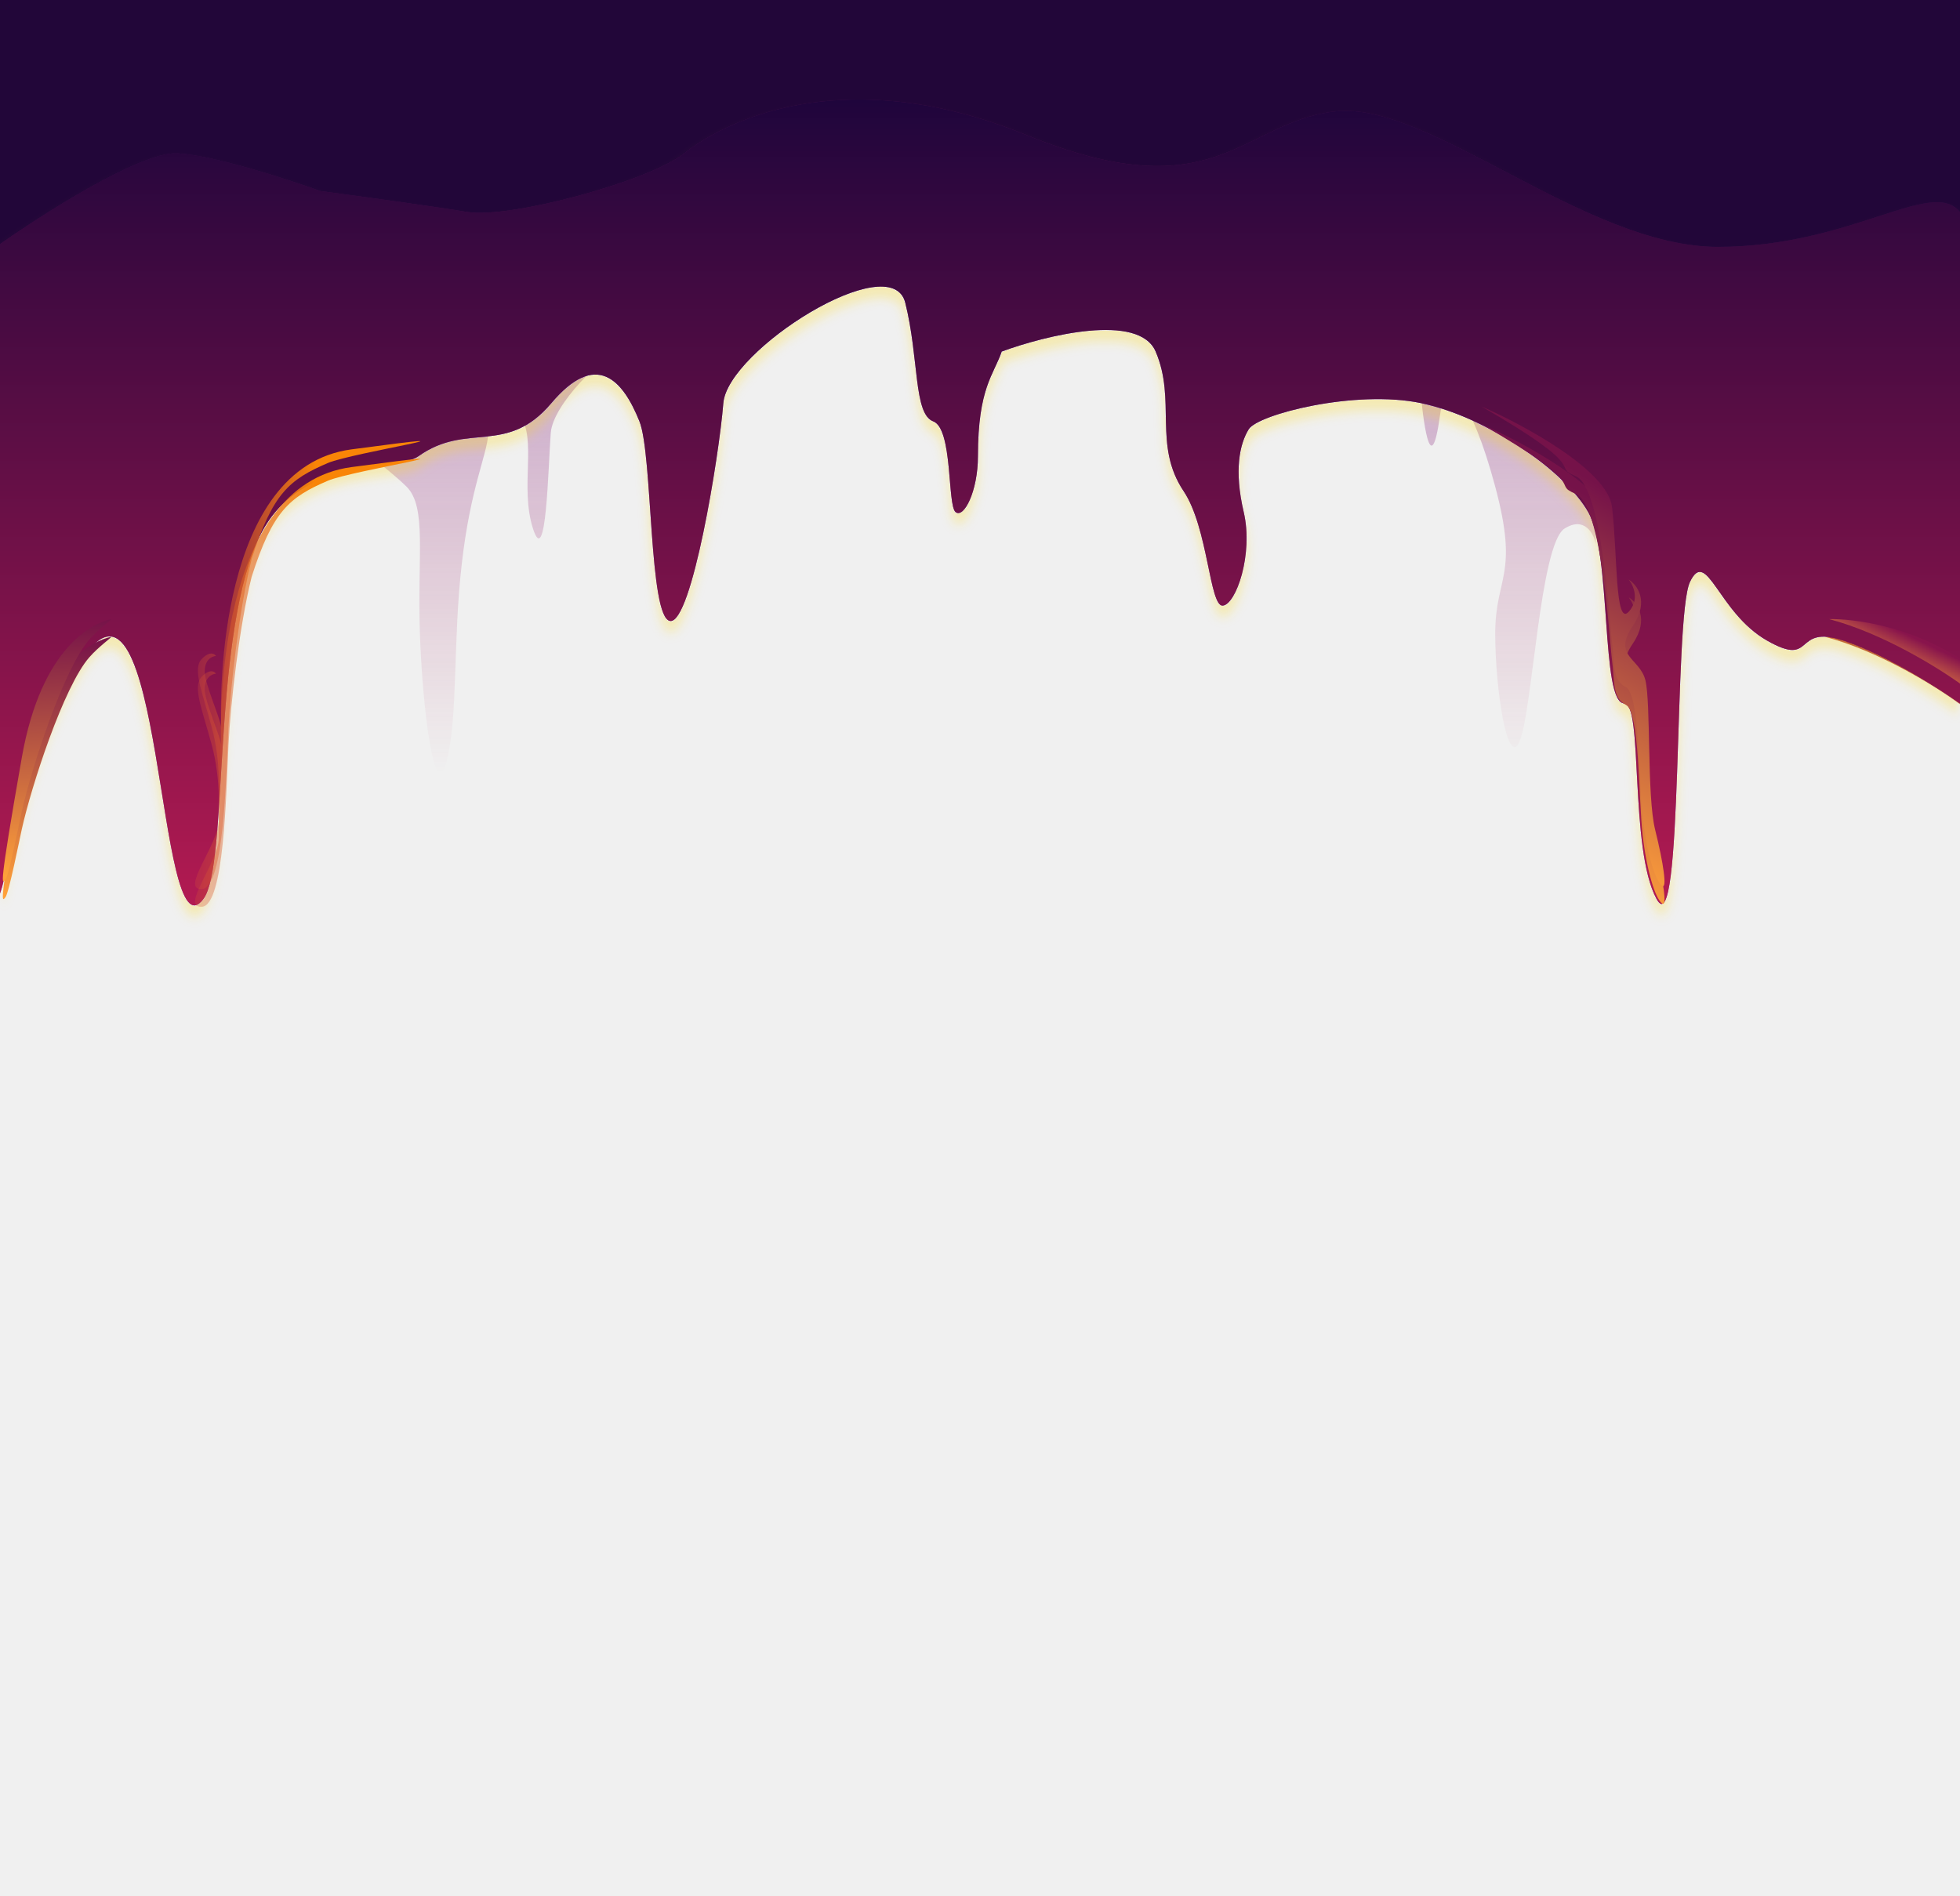
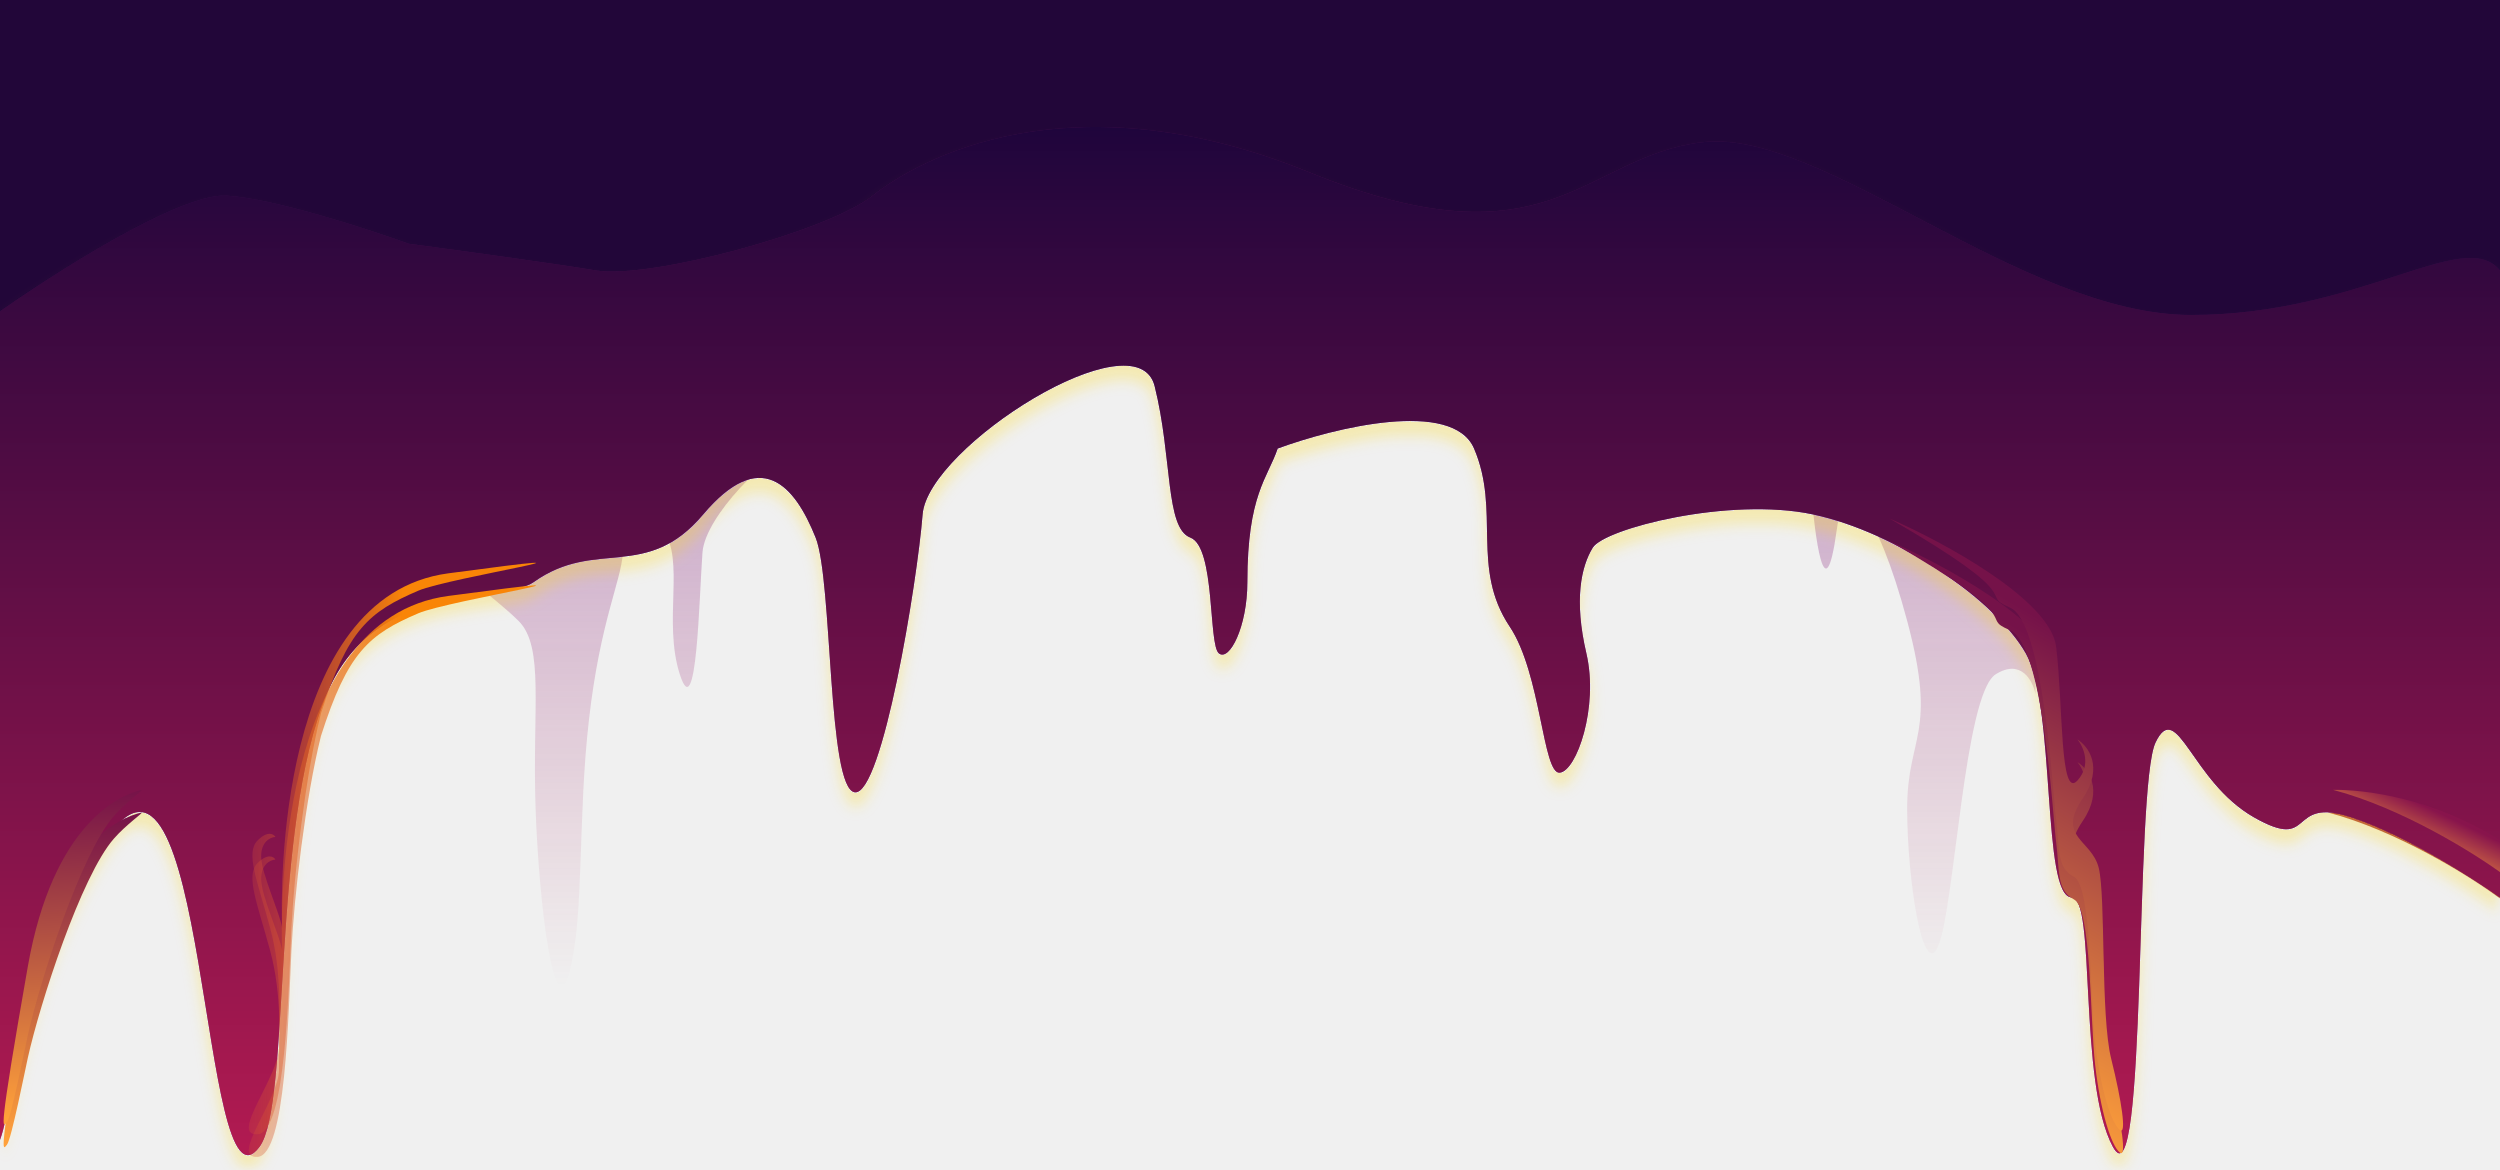
- <svg xmlns="http://www.w3.org/2000/svg" width="1437" height="1390" viewBox="0 0 1437 1390" fill="none">
-   <g clip-path="url(#clip0_26_1044)">
-     <rect x="-3" width="1440" height="188" fill="#220639" />
-     <path d="M1436.92 497.881C1396.2 471.047 1354.77 466.776 1338 467C1377.27 477.287 1419.12 503.213 1436.89 516.383L1436.92 497.881Z" fill="url(#paint0_linear_26_1044)" />
-     <path d="M1147.16 387.561C1161.78 378.45 1168.48 391.357 1170 398.949V258.78H1029.68L1041.43 286.814C1042.95 302.875 1048.61 356.899 1055.79 304.335C1060.27 271.523 1078.63 291.194 1096.25 356.899C1113.87 422.603 1096.25 422.603 1096.25 464.654C1096.25 506.704 1105.45 563.063 1113.87 544.223C1123.66 522.321 1128.88 398.949 1147.16 387.561Z" fill="url(#paint1_linear_26_1044)" fill-opacity="0.33" />
-     <path d="M403.794 317.476C405.361 296.451 442.3 260.24 454.048 258.78H362.678L260.865 256C260.212 261.84 259.299 306.963 260.865 317.476C262.823 330.617 283.055 342.006 298.066 356.899C313.077 371.792 305.897 407.71 307.855 464.654C309.813 521.597 318.95 591.682 327.435 558.392C335.919 525.101 332.003 470.634 338.53 413.69C345.056 356.746 356.804 334.997 358.109 317.476C359.414 299.955 367.899 286.814 380.952 304.335C394.005 321.856 380.952 356.899 390.741 387.561C400.531 418.223 401.836 343.758 403.794 317.476Z" fill="url(#paint2_linear_26_1044)" fill-opacity="0.33" />
-     <g filter="url(#filter0_d_26_1044)">
-       <path d="M130.333 112.447C103.256 110.809 30.162 157.497 -3 181.045V659.181C5.547 659.181 9.484 565.442 58.714 485.991C120.253 386.678 114.363 706.551 149.229 659.181C167.621 634.193 155.155 475.2 188.314 397.859C216.35 332.468 290.298 346.348 306.744 334.622C342.641 309.026 371.359 334.622 404.18 295.716C437 256.81 456.487 278.31 468.795 309.026C478.641 333.598 475.547 453.574 491.359 455.436C507.171 457.297 527.256 334.622 530.333 295.716C533.41 256.81 653.41 181.045 663.667 221.999C673.923 262.953 669.686 303.578 684.18 309.026C698.673 314.473 694.465 370.714 700.59 375.576C706.714 380.438 717 360.218 717 334.622C717 284.453 728.624 274.897 734.436 257.833C766.915 245.889 834.949 229.166 847.256 257.833C862.641 293.668 845.205 326.431 867.769 360.218C885.821 387.247 886.714 444.999 896.487 444.173C906.26 443.347 919.051 406.291 911.872 375.576C904.692 344.86 908.827 325.8 915.514 314.851C922.202 303.902 993.923 285.477 1042.13 295.716C1090.33 305.954 1146.99 344.86 1164.43 375.576C1181.86 406.291 1173.41 515.843 1190.85 515.843C1204.8 515.843 1194.5 622.288 1214.44 659.181C1234.37 696.073 1226.74 452.364 1239.05 426.768C1251.36 401.172 1259.56 449.293 1295.46 469.769C1331.36 490.246 1313.92 457.483 1351.87 469.769C1382.23 479.598 1421.27 504.58 1437 515.843V155.449C1416.49 129.853 1357 181.045 1259.56 181.045C1162.13 181.045 1047.26 73.541 978.539 81.732C909.821 89.923 891.359 155.449 752.898 99.137C614.436 42.826 527.256 91.97 501.615 112.447C475.974 132.924 373.41 160.568 342.641 155.449C318.026 151.353 260.59 143.504 234.949 140.091C211.359 131.559 157.41 114.085 130.333 112.447Z" fill="url(#paint3_linear_26_1044)" fill-opacity="0.5" />
-       <path d="M130.333 112.447C103.256 110.809 30.162 157.497 -3 181.045V659.181C5.547 659.181 9.484 565.442 58.714 485.991C120.253 386.678 114.363 706.551 149.229 659.181C167.621 634.193 155.155 475.2 188.314 397.859C216.35 332.468 290.298 346.348 306.744 334.622C342.641 309.026 371.359 334.622 404.18 295.716C437 256.81 456.487 278.31 468.795 309.026C478.641 333.598 475.547 453.574 491.359 455.436C507.171 457.297 527.256 334.622 530.333 295.716C533.41 256.81 653.41 181.045 663.667 221.999C673.923 262.953 669.686 303.578 684.18 309.026C698.673 314.473 694.465 370.714 700.59 375.576C706.714 380.438 717 360.218 717 334.622C717 284.453 728.624 274.897 734.436 257.833C766.915 245.889 834.949 229.166 847.256 257.833C862.641 293.668 845.205 326.431 867.769 360.218C885.821 387.247 886.714 444.999 896.487 444.173C906.26 443.347 919.051 406.291 911.872 375.576C904.692 344.86 908.827 325.8 915.514 314.851C922.202 303.902 993.923 285.477 1042.13 295.716C1090.33 305.954 1146.99 344.86 1164.43 375.576C1181.86 406.291 1173.41 515.843 1190.85 515.843C1204.8 515.843 1194.5 622.288 1214.44 659.181C1234.37 696.073 1226.74 452.364 1239.05 426.768C1251.36 401.172 1259.56 449.293 1295.46 469.769C1331.36 490.246 1313.92 457.483 1351.87 469.769C1382.23 479.598 1421.27 504.58 1437 515.843V155.449C1416.49 129.853 1357 181.045 1259.56 181.045C1162.13 181.045 1047.26 73.541 978.539 81.732C909.821 89.923 891.359 155.449 752.898 99.137C614.436 42.826 527.256 91.97 501.615 112.447C475.974 132.924 373.41 160.568 342.641 155.449C318.026 151.353 260.59 143.504 234.949 140.091C211.359 131.559 157.41 114.085 130.333 112.447Z" fill="url(#paint4_linear_26_1044)" />
-     </g>
-     <path d="M184.5 423.001C175.5 459 169 516 167.516 546.244C165.761 582.026 164.444 663.954 148.058 664.978C131.671 666.001 160.347 632.224 160.347 614.823C160.347 597.423 162.396 572.857 155.227 546.244C148.058 519.632 140.888 503.255 148.058 496.09C153.793 490.358 157.275 492.337 158.299 494.043C154.885 494.384 150.106 497.113 150.106 505.302C150.106 514.772 160.626 537.139 162.2 546.333C161.16 524.44 159.586 355.68 257.642 342.555C372.347 327.201 258.193 344.943 240.5 352.501C212 364.675 199.862 374.893 184.5 423.001Z" fill="url(#paint5_linear_26_1044)" />
-     <path d="M1181.88 384.779C1178.61 357.727 1116.6 324.321 1086 311C1169.64 359.162 1135.98 354.038 1155.36 362.236C1174.74 370.433 1179.84 468.806 1181.88 484.177C1183.92 499.548 1181.88 511.844 1192.08 516.968C1202.27 522.091 1201.25 585.624 1204.31 612.266C1207.37 638.909 1213.5 658.5 1218.5 662.5C1222.49 665.695 1219.61 646.082 1213.49 621.489C1207.37 596.896 1210.43 528.24 1206.35 511.844C1202.27 495.449 1181.88 494.424 1197.18 471.88C1209.41 453.845 1200.24 441.822 1194.12 438.065C1197.52 442.164 1202.27 452.616 1194.12 461.633C1183.92 472.905 1185.96 418.595 1181.88 384.779Z" fill="url(#paint6_linear_26_1044)" />
-     <path d="M16 568.5C30.469 486.231 69.166 469.667 81.5 467C82 467.5 72.555 473.955 65.5 482C46.644 503.5 23 576.5 16 608C14.42 615.107 6.5 655 4 658C1.5 661 -1.5 668 16 568.5Z" fill="url(#paint7_linear_26_1044)" />
-     <path d="M184.5 410.001C175.5 446 169 503 167.516 533.244C165.761 569.026 164.444 650.954 148.058 651.978C131.671 653.001 160.347 619.224 160.347 601.823C160.347 584.423 162.396 559.857 155.227 533.244C148.058 506.632 140.888 490.255 148.058 483.09C153.793 477.358 157.275 479.337 158.299 481.043C154.885 481.384 150.106 484.113 150.106 492.302C150.106 501.772 160.626 524.139 162.2 533.333C161.16 511.44 159.586 342.68 257.642 329.555C372.347 314.201 258.193 331.943 240.5 339.501C212 351.675 199.862 361.893 184.5 410.001Z" fill="url(#paint8_linear_26_1044)" />
-     <path d="M1181.88 371.779C1178.61 344.727 1116.6 311.321 1086 298C1169.64 346.162 1135.98 341.038 1155.36 349.236C1174.74 357.433 1179.84 455.806 1181.88 471.177C1183.92 486.548 1181.88 498.844 1192.08 503.968C1202.27 509.091 1201.25 572.624 1204.31 599.266C1207.37 625.909 1213.5 645.5 1218.5 649.5C1222.49 652.695 1219.61 633.082 1213.49 608.489C1207.37 583.896 1210.43 515.24 1206.35 498.844C1202.27 482.449 1181.88 481.424 1197.18 458.88C1209.41 440.845 1200.24 428.822 1194.12 425.065C1197.52 429.164 1202.27 439.616 1194.12 448.633C1183.92 459.905 1185.96 405.595 1181.88 371.779Z" fill="url(#paint9_linear_26_1044)" />
-     <path d="M1439.92 484.881C1399.2 458.047 1357.77 453.776 1341 454C1380.27 464.287 1422.12 490.213 1439.89 503.383L1439.92 484.881Z" fill="url(#paint10_linear_26_1044)" />
-     <path d="M16.001 555.5C30.47 473.231 69.167 456.667 81.501 454C82.001 454.5 72.556 460.955 65.501 469C46.645 490.5 23.001 563.5 16.001 595C14.421 602.107 6.501 642 4.001 645C1.501 648 -1.499 655 16.001 555.5Z" fill="url(#paint11_linear_26_1044)" />
+ <svg xmlns="http://www.w3.org/2000/svg" width="1437" height="672" viewBox="0 0 1437 672" fill="none">
+   <rect x="-3" width="1440" height="188" fill="#220639" />
+   <path d="M1436.92 497.881C1396.2 471.047 1354.77 466.776 1338 467C1377.27 477.287 1419.12 503.213 1436.89 516.383L1436.92 497.881Z" fill="url(#paint0_linear_36_2312)" />
+   <path d="M1147.16 387.561C1161.78 378.45 1168.48 391.357 1170 398.949V258.78H1029.68L1041.43 286.814C1042.95 302.875 1048.61 356.899 1055.79 304.335C1060.27 271.523 1078.63 291.194 1096.25 356.899C1113.87 422.603 1096.25 422.603 1096.25 464.654C1096.25 506.704 1105.45 563.063 1113.87 544.223C1123.66 522.321 1128.88 398.949 1147.16 387.561Z" fill="url(#paint1_linear_36_2312)" fill-opacity="0.33" />
+   <path d="M403.794 317.476C405.361 296.451 442.3 260.24 454.048 258.78H362.678L260.865 256C260.212 261.84 259.299 306.963 260.865 317.476C262.823 330.617 283.055 342.006 298.066 356.899C313.077 371.792 305.897 407.71 307.855 464.654C309.813 521.597 318.95 591.682 327.435 558.392C335.919 525.101 332.003 470.634 338.53 413.69C345.056 356.746 356.804 334.997 358.109 317.476C359.414 299.955 367.899 286.814 380.952 304.335C394.005 321.856 380.952 356.899 390.741 387.561C400.531 418.223 401.836 343.758 403.794 317.476Z" fill="url(#paint2_linear_36_2312)" fill-opacity="0.33" />
+   <g filter="url(#filter0_d_36_2312)">
+     <path d="M130.333 112.447C103.256 110.809 30.162 157.497 -3 181.045V659.181C5.547 659.181 9.484 565.442 58.714 485.991C120.253 386.678 114.363 706.551 149.229 659.181C167.621 634.193 155.155 475.2 188.314 397.859C216.35 332.468 290.298 346.348 306.744 334.622C342.641 309.026 371.359 334.622 404.18 295.716C437 256.81 456.487 278.31 468.795 309.026C478.641 333.598 475.547 453.574 491.359 455.436C507.171 457.297 527.256 334.622 530.333 295.716C533.41 256.81 653.41 181.045 663.667 221.999C673.923 262.953 669.686 303.578 684.18 309.026C698.673 314.473 694.465 370.714 700.59 375.576C706.714 380.438 717 360.218 717 334.622C717 284.453 728.624 274.897 734.436 257.833C766.915 245.889 834.949 229.166 847.256 257.833C862.641 293.668 845.205 326.431 867.769 360.218C885.821 387.247 886.714 444.999 896.487 444.173C906.26 443.347 919.051 406.291 911.872 375.576C904.692 344.86 908.827 325.8 915.514 314.851C922.202 303.902 993.923 285.477 1042.13 295.716C1090.33 305.954 1146.99 344.86 1164.43 375.576C1181.86 406.291 1173.41 515.843 1190.85 515.843C1204.8 515.843 1194.5 622.288 1214.44 659.181C1234.37 696.073 1226.74 452.364 1239.05 426.768C1251.36 401.172 1259.56 449.293 1295.46 469.769C1331.36 490.246 1313.92 457.483 1351.87 469.769C1382.23 479.598 1421.27 504.58 1437 515.843V155.449C1416.49 129.853 1357 181.045 1259.56 181.045C1162.13 181.045 1047.26 73.541 978.539 81.732C909.821 89.923 891.359 155.449 752.898 99.137C614.436 42.826 527.256 91.97 501.615 112.447C475.974 132.924 373.41 160.568 342.641 155.449C318.026 151.353 260.59 143.504 234.949 140.091C211.359 131.559 157.41 114.085 130.333 112.447Z" fill="url(#paint3_linear_36_2312)" fill-opacity="0.5" />
+     <path d="M130.333 112.447C103.256 110.809 30.162 157.497 -3 181.045V659.181C5.547 659.181 9.484 565.442 58.714 485.991C120.253 386.678 114.363 706.551 149.229 659.181C167.621 634.193 155.155 475.2 188.314 397.859C216.35 332.468 290.298 346.348 306.744 334.622C342.641 309.026 371.359 334.622 404.18 295.716C437 256.81 456.487 278.31 468.795 309.026C478.641 333.598 475.547 453.574 491.359 455.436C507.171 457.297 527.256 334.622 530.333 295.716C533.41 256.81 653.41 181.045 663.667 221.999C673.923 262.953 669.686 303.578 684.18 309.026C698.673 314.473 694.465 370.714 700.59 375.576C706.714 380.438 717 360.218 717 334.622C717 284.453 728.624 274.897 734.436 257.833C766.915 245.889 834.949 229.166 847.256 257.833C862.641 293.668 845.205 326.431 867.769 360.218C885.821 387.247 886.714 444.999 896.487 444.173C906.26 443.347 919.051 406.291 911.872 375.576C904.692 344.86 908.827 325.8 915.514 314.851C922.202 303.902 993.923 285.477 1042.13 295.716C1090.33 305.954 1146.99 344.86 1164.43 375.576C1181.86 406.291 1173.41 515.843 1190.85 515.843C1204.8 515.843 1194.5 622.288 1214.44 659.181C1234.37 696.073 1226.74 452.364 1239.05 426.768C1251.36 401.172 1259.56 449.293 1295.46 469.769C1331.36 490.246 1313.92 457.483 1351.87 469.769C1382.23 479.598 1421.27 504.58 1437 515.843V155.449C1416.49 129.853 1357 181.045 1259.56 181.045C1162.13 181.045 1047.26 73.541 978.539 81.732C909.821 89.923 891.359 155.449 752.898 99.137C614.436 42.826 527.256 91.97 501.615 112.447C475.974 132.924 373.41 160.568 342.641 155.449C318.026 151.353 260.59 143.504 234.949 140.091C211.359 131.559 157.41 114.085 130.333 112.447Z" fill="url(#paint4_linear_36_2312)" />
  </g>
+   <path d="M184.5 423.001C175.5 459 169 516 167.516 546.244C165.761 582.026 164.444 663.954 148.058 664.978C131.671 666.001 160.347 632.224 160.347 614.823C160.347 597.423 162.396 572.857 155.227 546.244C148.058 519.632 140.888 503.255 148.058 496.09C153.793 490.358 157.275 492.337 158.299 494.043C154.885 494.384 150.106 497.113 150.106 505.302C150.106 514.772 160.626 537.139 162.2 546.333C161.16 524.44 159.586 355.68 257.642 342.555C372.347 327.201 258.193 344.943 240.5 352.501C212 364.675 199.862 374.893 184.5 423.001Z" fill="url(#paint5_linear_36_2312)" />
+   <path d="M1181.88 384.779C1178.61 357.727 1116.6 324.321 1086 311C1169.64 359.162 1135.98 354.038 1155.36 362.236C1174.74 370.433 1179.84 468.806 1181.88 484.177C1183.92 499.548 1181.88 511.844 1192.08 516.968C1202.27 522.091 1201.25 585.624 1204.31 612.266C1207.37 638.909 1213.5 658.5 1218.5 662.5C1222.49 665.695 1219.61 646.082 1213.49 621.489C1207.37 596.896 1210.43 528.24 1206.35 511.844C1202.27 495.449 1181.88 494.424 1197.18 471.88C1209.41 453.845 1200.24 441.822 1194.12 438.065C1197.52 442.164 1202.27 452.616 1194.12 461.633C1183.92 472.905 1185.96 418.595 1181.88 384.779Z" fill="url(#paint6_linear_36_2312)" />
+   <path d="M16 568.5C30.469 486.231 69.166 469.667 81.5 467C82 467.5 72.555 473.955 65.5 482C46.644 503.5 23 576.5 16 608C14.42 615.107 6.5 655 4 658C1.5 661 -1.5 668 16 568.5Z" fill="url(#paint7_linear_36_2312)" />
+   <path d="M184.5 410.001C175.5 446 169 503 167.516 533.244C165.761 569.026 164.444 650.954 148.058 651.978C131.671 653.001 160.347 619.224 160.347 601.823C160.347 584.423 162.396 559.857 155.227 533.244C148.058 506.632 140.888 490.255 148.058 483.09C153.793 477.358 157.275 479.337 158.299 481.043C154.885 481.384 150.106 484.113 150.106 492.302C150.106 501.772 160.626 524.139 162.2 533.333C161.16 511.44 159.586 342.68 257.642 329.555C372.347 314.201 258.193 331.943 240.5 339.501C212 351.675 199.862 361.893 184.5 410.001Z" fill="url(#paint8_linear_36_2312)" />
+   <path d="M1181.88 371.779C1178.61 344.727 1116.6 311.321 1086 298C1169.64 346.162 1135.98 341.038 1155.36 349.236C1174.74 357.433 1179.84 455.806 1181.88 471.177C1183.92 486.548 1181.88 498.844 1192.08 503.968C1202.27 509.091 1201.25 572.624 1204.31 599.266C1207.37 625.909 1213.5 645.5 1218.5 649.5C1222.49 652.695 1219.61 633.082 1213.49 608.489C1207.37 583.896 1210.43 515.24 1206.35 498.844C1202.27 482.449 1181.88 481.424 1197.18 458.88C1209.41 440.845 1200.24 428.822 1194.12 425.065C1197.52 429.164 1202.27 439.616 1194.12 448.633C1183.92 459.905 1185.96 405.595 1181.88 371.779Z" fill="url(#paint9_linear_36_2312)" />
+   <path d="M1439.92 484.881C1399.2 458.047 1357.77 453.776 1341 454C1380.27 464.287 1422.12 490.213 1439.89 503.383L1439.92 484.881Z" fill="url(#paint10_linear_36_2312)" />
+   <path d="M16.001 555.5C30.47 473.231 69.167 456.667 81.501 454C82.001 454.5 72.556 460.955 65.501 469C46.645 490.5 23.001 563.5 16.001 595C14.421 602.107 6.501 642 4.001 645C1.501 648 -1.499 655 16.001 555.5Z" fill="url(#paint11_linear_36_2312)" />
  <defs>
-     <filter id="filter0_d_26_1044" x="-11" y="73" width="1456" height="607" filterUnits="userSpaceOnUse" color-interpolation-filters="sRGB">
+     <filter id="filter0_d_36_2312" x="-11" y="73" width="1456" height="607" filterUnits="userSpaceOnUse" color-interpolation-filters="sRGB">
      <feFlood flood-opacity="0" result="BackgroundImageFix" />
      <feColorMatrix in="SourceAlpha" type="matrix" values="0 0 0 0 0 0 0 0 0 0 0 0 0 0 0 0 0 0 127 0" result="hardAlpha" />
      <feOffset dy="8" />
      <feGaussianBlur stdDeviation="4" />
      <feComposite in2="hardAlpha" operator="out" />
      <feColorMatrix type="matrix" values="0 0 0 0 1 0 0 0 0 0.847 0 0 0 0 0.042 0 0 0 0.27 0" />
-       <feBlend mode="normal" in2="BackgroundImageFix" result="effect1_dropShadow_26_1044" />
-       <feBlend mode="normal" in="SourceGraphic" in2="effect1_dropShadow_26_1044" result="shape" />
+       <feBlend mode="normal" in2="BackgroundImageFix" result="effect1_dropShadow_36_2312" />
+       <feBlend mode="normal" in="SourceGraphic" in2="effect1_dropShadow_36_2312" result="shape" />
    </filter>
-     <linearGradient id="paint0_linear_26_1044" x1="1362.2" y1="500.975" x2="1377.12" y2="469.766" gradientUnits="userSpaceOnUse">
+     <linearGradient id="paint0_linear_36_2312" x1="1362.2" y1="500.975" x2="1377.12" y2="469.766" gradientUnits="userSpaceOnUse">
      <stop stop-color="#FFA13A" />
      <stop offset="1" stop-color="#88144C" />
    </linearGradient>
-     <linearGradient id="paint1_linear_26_1044" x1="715" y1="567" x2="715" y2="67.146" gradientUnits="userSpaceOnUse">
+     <linearGradient id="paint1_linear_36_2312" x1="715" y1="567" x2="715" y2="67.146" gradientUnits="userSpaceOnUse">
      <stop stop-color="#B11A51" stop-opacity="0" />
      <stop offset="0.555" stop-color="#872E87" />
    </linearGradient>
-     <linearGradient id="paint2_linear_26_1044" x1="715" y1="567" x2="715" y2="67.146" gradientUnits="userSpaceOnUse">
+     <linearGradient id="paint2_linear_36_2312" x1="715" y1="567" x2="715" y2="67.146" gradientUnits="userSpaceOnUse">
      <stop stop-color="#B11A51" stop-opacity="0" />
      <stop offset="0.555" stop-color="#872E87" />
    </linearGradient>
-     <linearGradient id="paint3_linear_26_1044" x1="-206.657" y1="578.222" x2="1572.76" y2="627.776" gradientUnits="userSpaceOnUse">
+     <linearGradient id="paint3_linear_36_2312" x1="-206.657" y1="578.222" x2="1572.76" y2="627.776" gradientUnits="userSpaceOnUse">
      <stop stop-color="#AD1F63" />
      <stop offset="0" stop-color="#301052" />
      <stop offset="0.521" stop-color="#78195D" />
      <stop offset="0.992" stop-color="#301052" />
    </linearGradient>
-     <linearGradient id="paint4_linear_26_1044" x1="717" y1="73" x2="717" y2="659.181" gradientUnits="userSpaceOnUse">
+     <linearGradient id="paint4_linear_36_2312" x1="717" y1="73" x2="717" y2="659.181" gradientUnits="userSpaceOnUse">
      <stop stop-color="#1F053C" />
      <stop offset="1" stop-color="#B11A51" />
    </linearGradient>
-     <linearGradient id="paint5_linear_26_1044" x1="112.212" y1="558.527" x2="312.946" y2="558.527" gradientUnits="userSpaceOnUse">
+     <linearGradient id="paint5_linear_36_2312" x1="112.212" y1="558.527" x2="312.946" y2="558.527" gradientUnits="userSpaceOnUse">
      <stop stop-color="#C33C4A" stop-opacity="0" />
      <stop offset="0.594" stop-color="#F98507" />
    </linearGradient>
-     <linearGradient id="paint6_linear_26_1044" x1="1162.5" y1="647.107" x2="1287.79" y2="437.553" gradientUnits="userSpaceOnUse">
+     <linearGradient id="paint6_linear_36_2312" x1="1162.5" y1="647.107" x2="1287.79" y2="437.553" gradientUnits="userSpaceOnUse">
      <stop stop-color="#FFA13A" />
      <stop offset="1" stop-color="#751249" />
    </linearGradient>
-     <linearGradient id="paint7_linear_26_1044" x1="67.5" y1="652" x2="56.628" y2="467.7" gradientUnits="userSpaceOnUse">
+     <linearGradient id="paint7_linear_36_2312" x1="67.5" y1="652" x2="56.628" y2="467.7" gradientUnits="userSpaceOnUse">
      <stop stop-color="#FFA13A" />
      <stop offset="1" stop-color="#751249" />
    </linearGradient>
-     <linearGradient id="paint8_linear_26_1044" x1="112.212" y1="545.527" x2="312.946" y2="545.527" gradientUnits="userSpaceOnUse">
+     <linearGradient id="paint8_linear_36_2312" x1="112.212" y1="545.527" x2="312.946" y2="545.527" gradientUnits="userSpaceOnUse">
      <stop stop-color="#C33C4A" stop-opacity="0" />
      <stop offset="0.594" stop-color="#F98507" />
    </linearGradient>
-     <linearGradient id="paint9_linear_26_1044" x1="1162.5" y1="634.107" x2="1287.79" y2="424.553" gradientUnits="userSpaceOnUse">
+     <linearGradient id="paint9_linear_36_2312" x1="1162.5" y1="634.107" x2="1287.79" y2="424.553" gradientUnits="userSpaceOnUse">
      <stop stop-color="#FFA13A" />
      <stop offset="1" stop-color="#751249" />
    </linearGradient>
-     <linearGradient id="paint10_linear_26_1044" x1="1365.2" y1="487.975" x2="1380.12" y2="456.766" gradientUnits="userSpaceOnUse">
+     <linearGradient id="paint10_linear_36_2312" x1="1365.2" y1="487.975" x2="1380.12" y2="456.766" gradientUnits="userSpaceOnUse">
      <stop stop-color="#FFA13A" />
      <stop offset="1" stop-color="#88144C" />
    </linearGradient>
-     <linearGradient id="paint11_linear_26_1044" x1="67.501" y1="639" x2="56.629" y2="454.7" gradientUnits="userSpaceOnUse">
+     <linearGradient id="paint11_linear_36_2312" x1="67.501" y1="639" x2="56.629" y2="454.7" gradientUnits="userSpaceOnUse">
      <stop stop-color="#FFA13A" />
      <stop offset="1" stop-color="#751249" />
    </linearGradient>
-     <clipPath id="clip0_26_1044">
-       <rect width="1437" height="1390" fill="white" />
-     </clipPath>
  </defs>
</svg>
